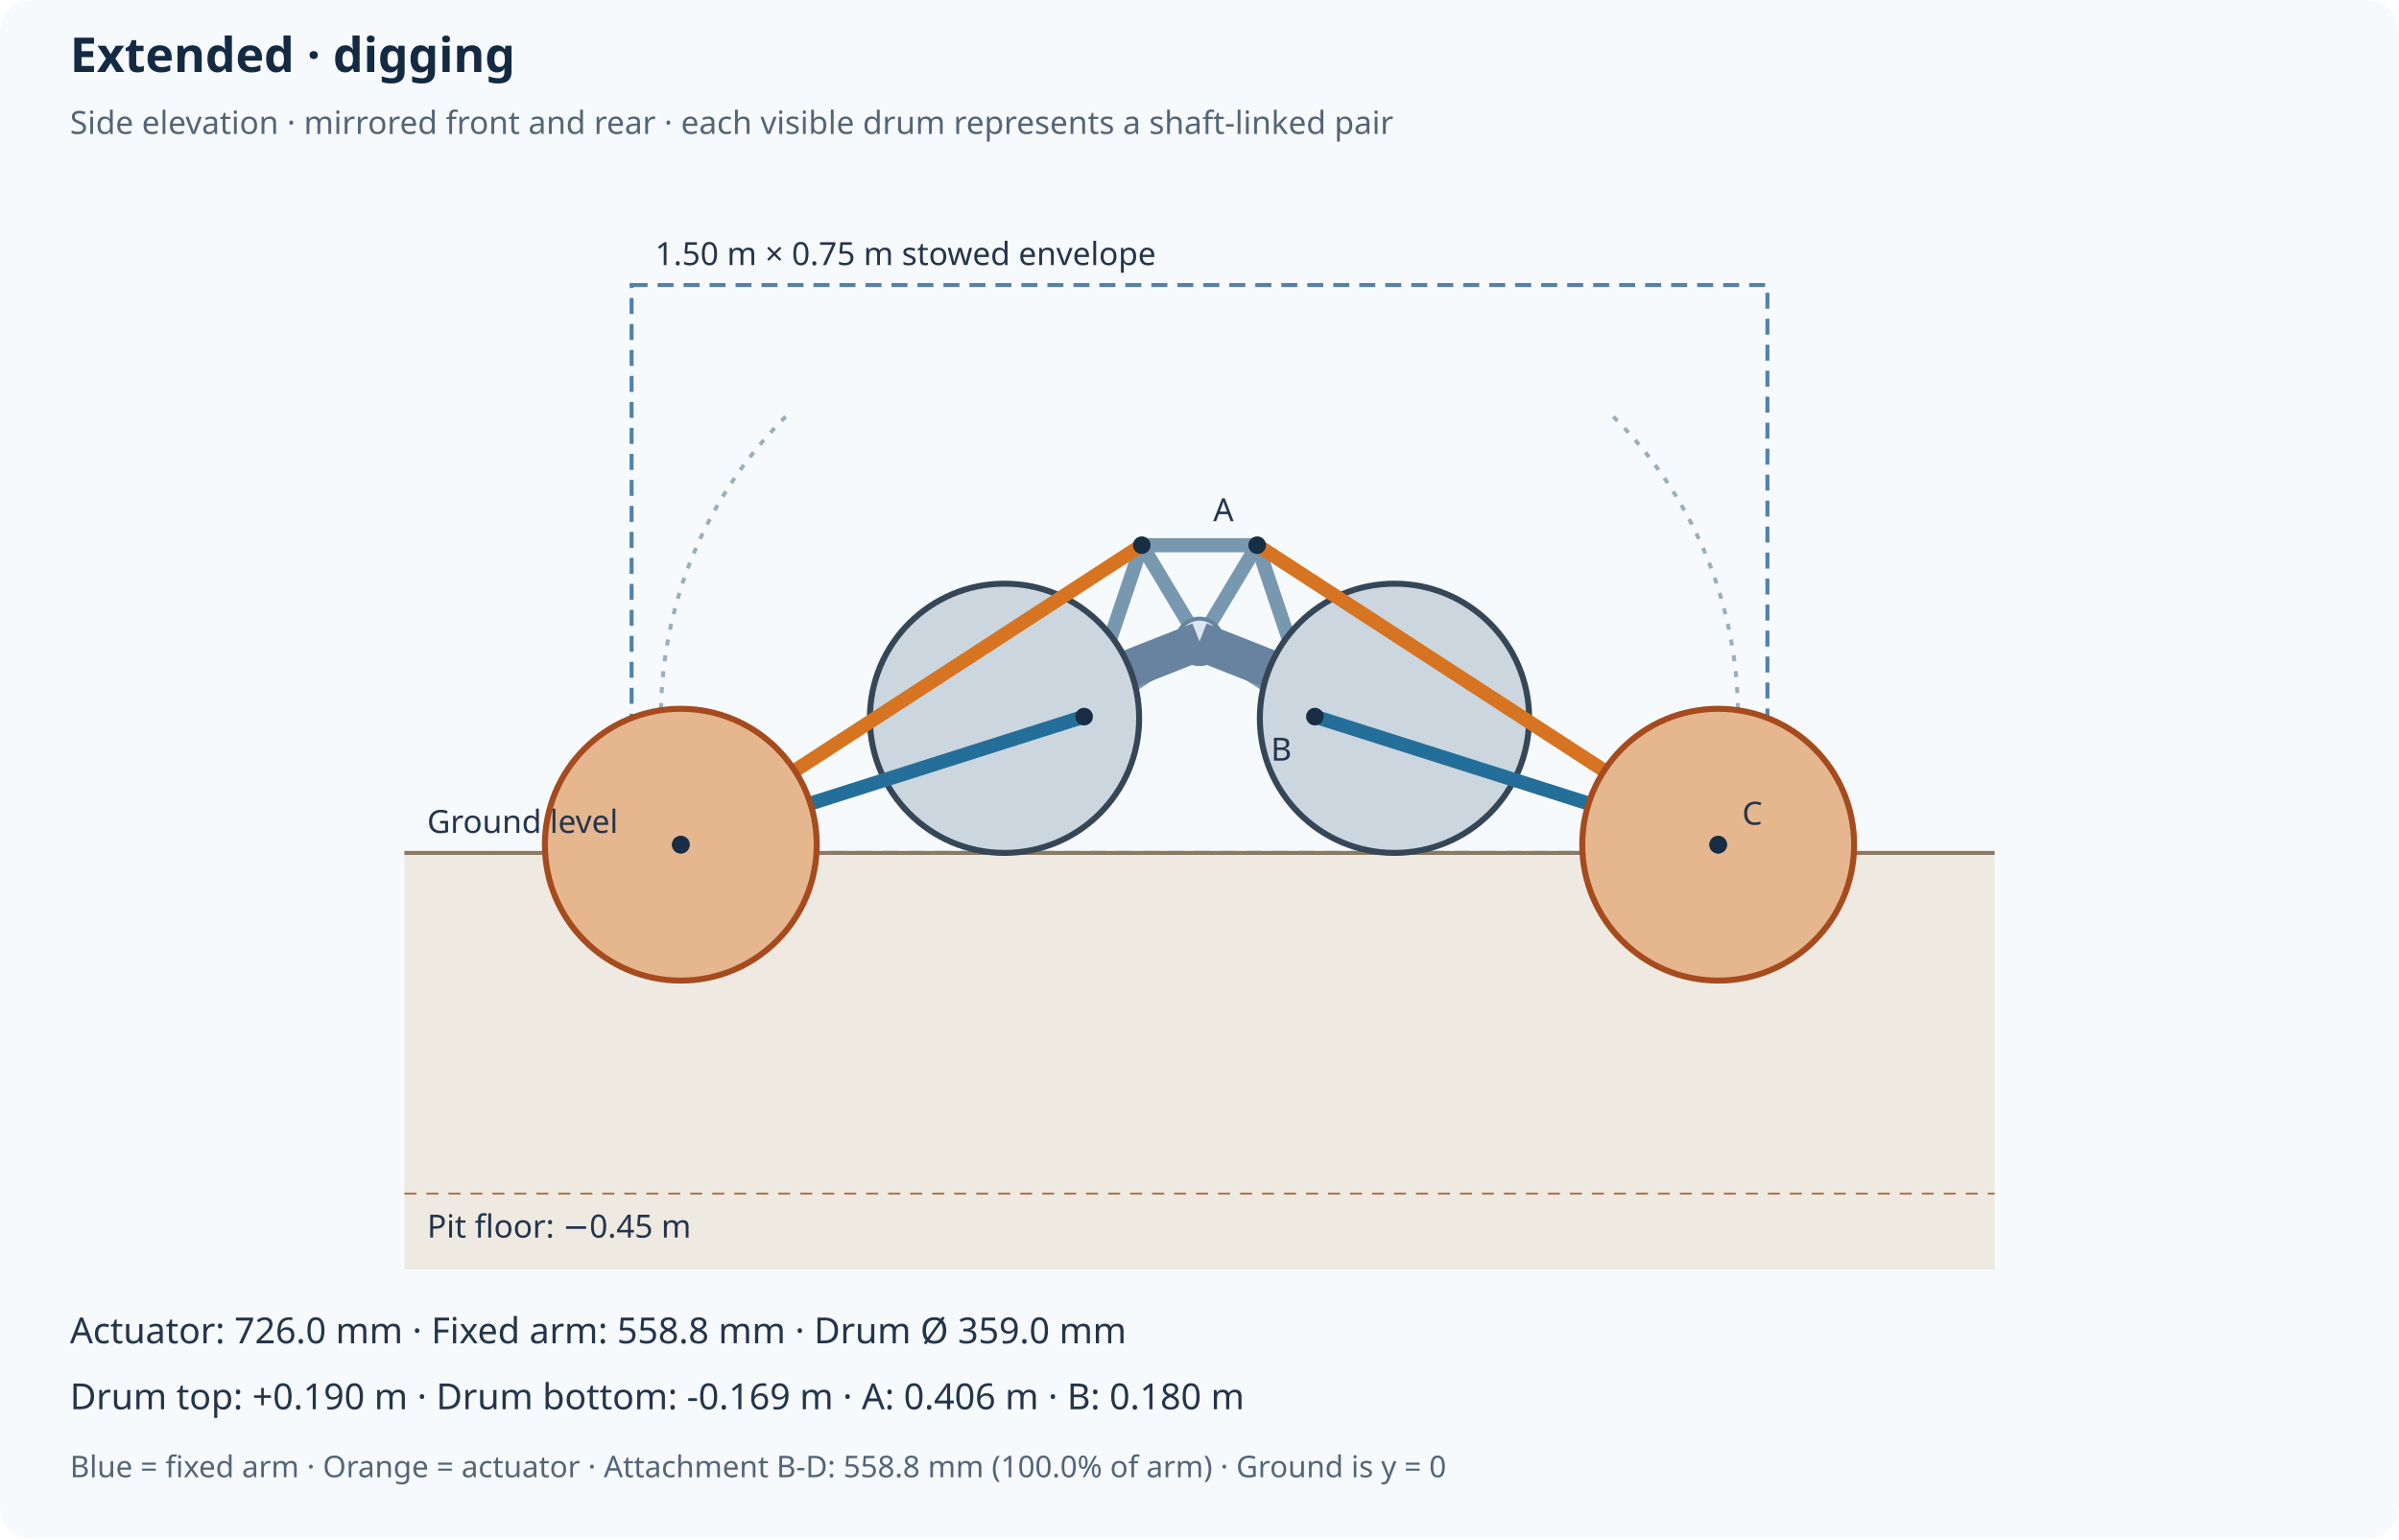
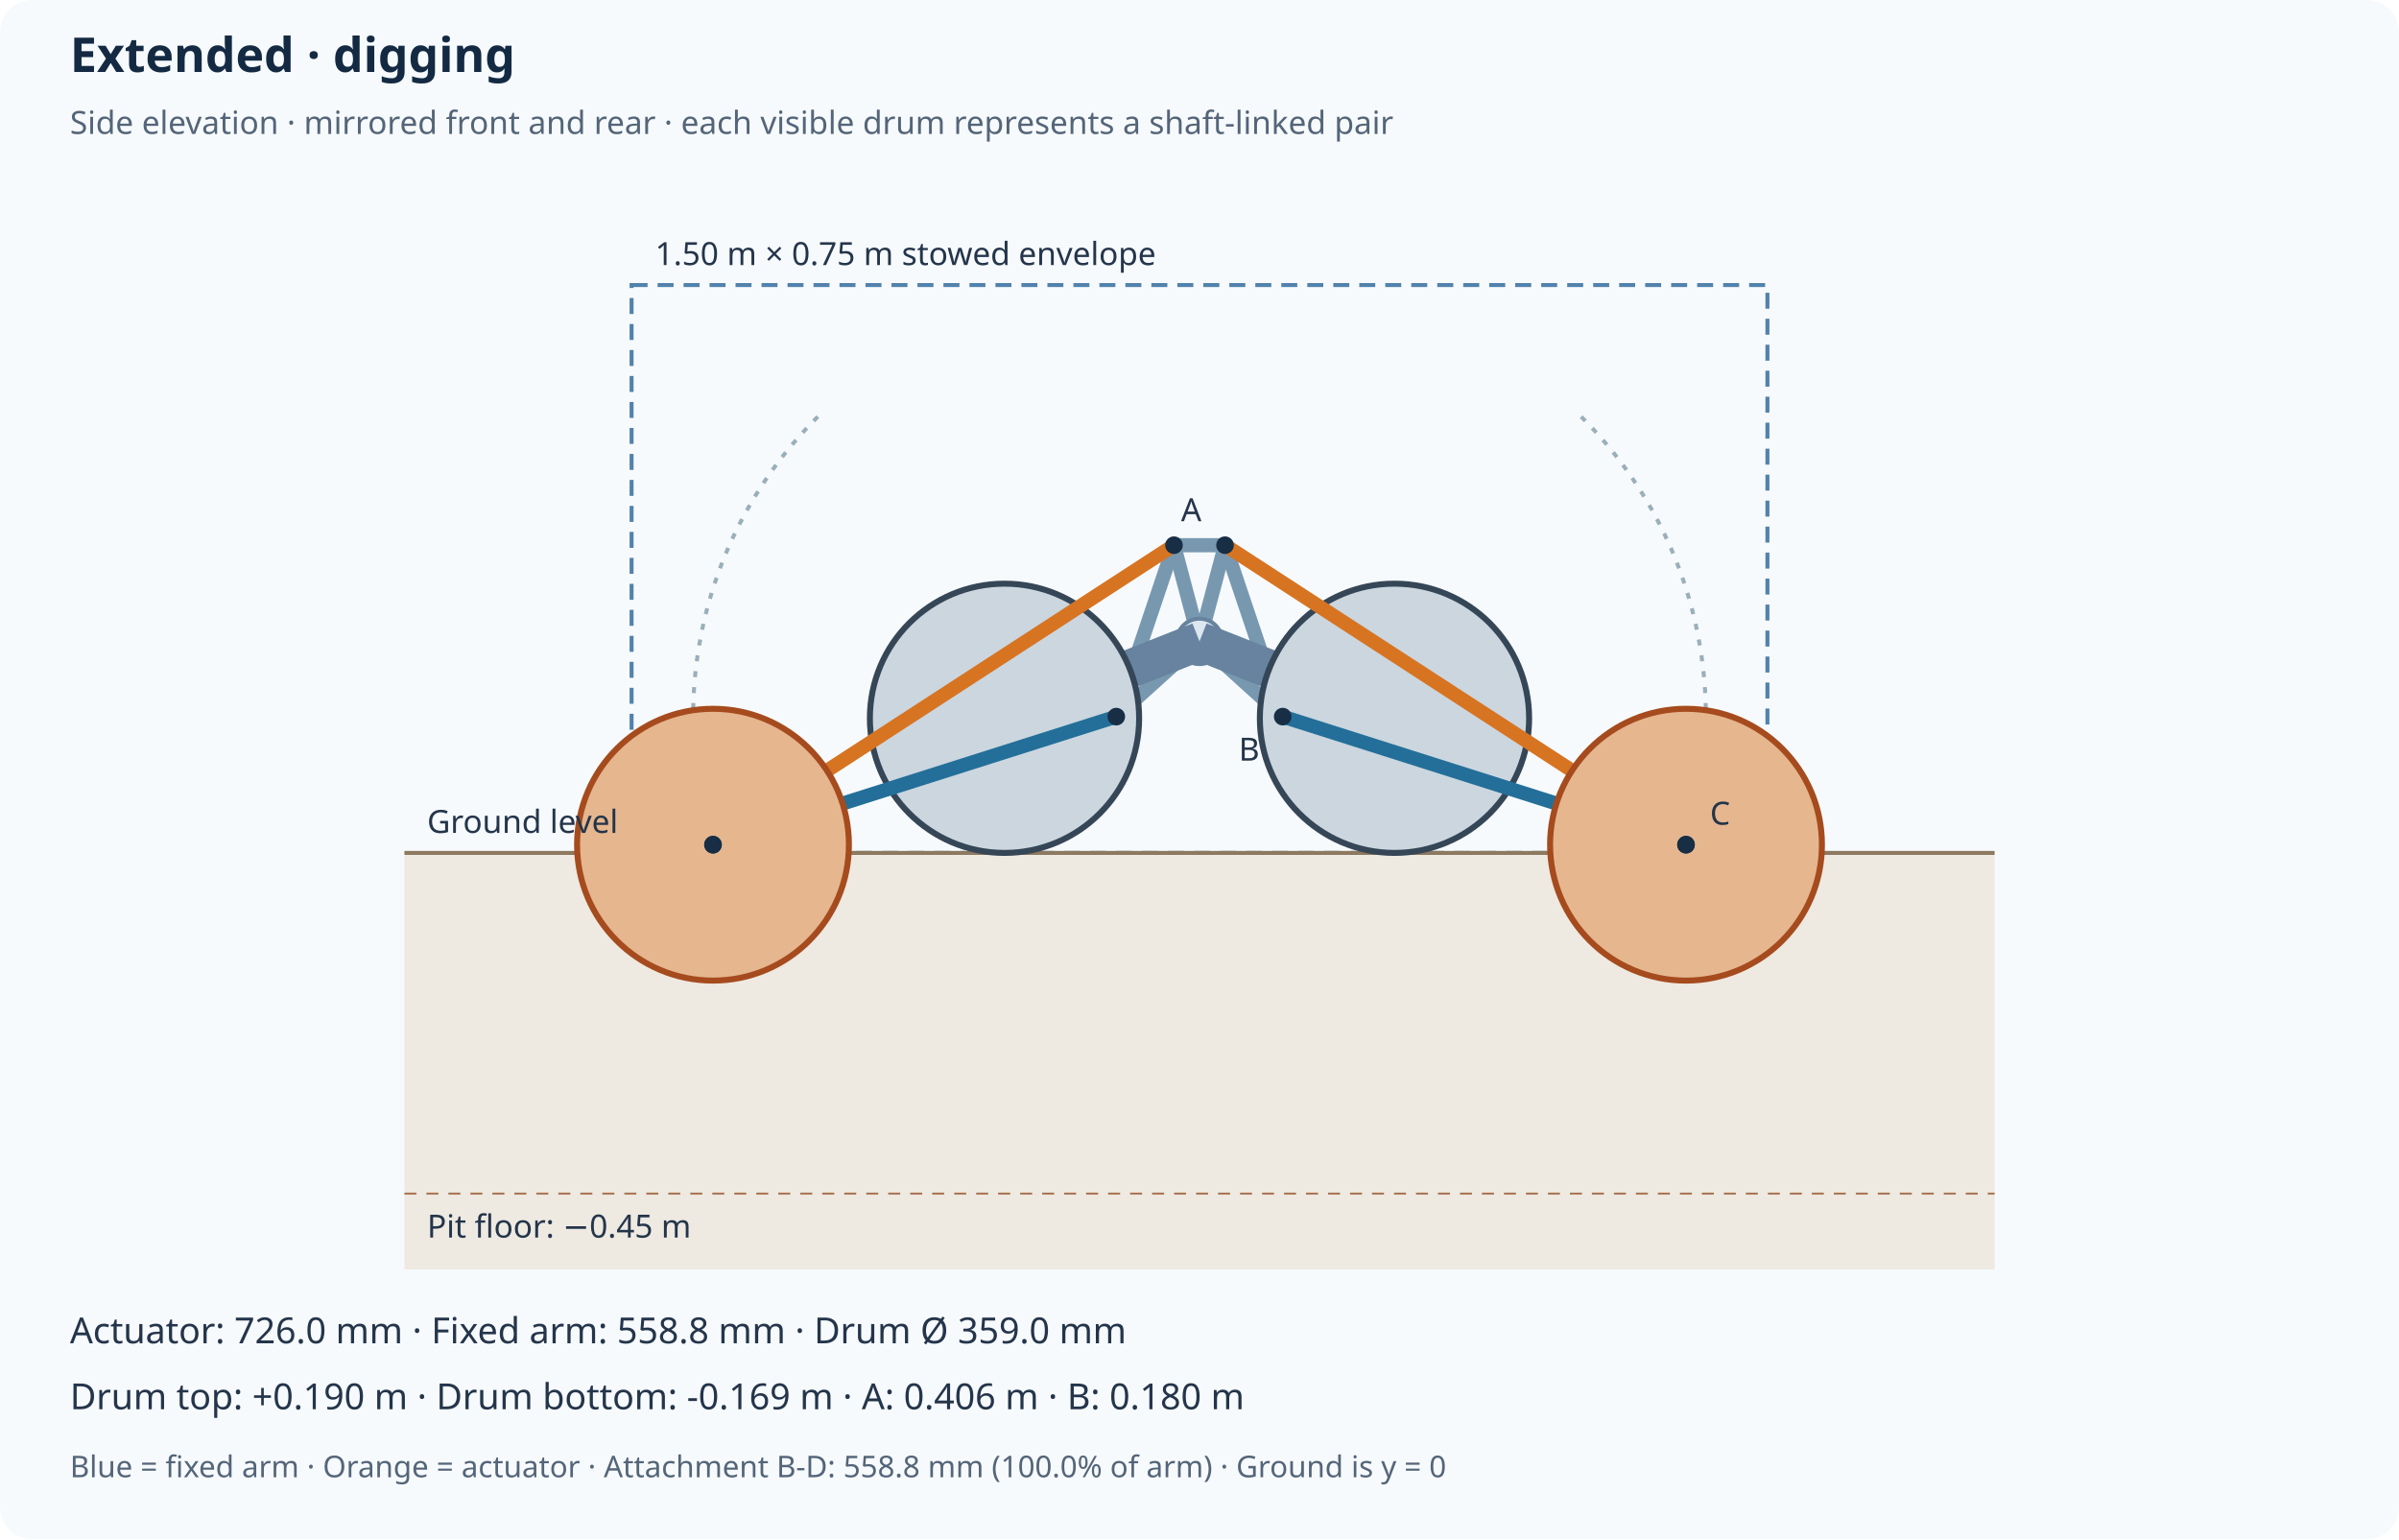
<svg xmlns="http://www.w3.org/2000/svg" viewBox="0 0 1200 770" role="img" aria-label="Extended · digging">
  <rect width="1200" height="770" rx="16" fill="#f7fafc" />
  <text x="35" y="36" font-family="sans-serif" font-size="24" font-weight="700" fill="#142a43">Extended · digging</text>
  <g font-family="sans-serif">
    <text x="35" y="67" font-size="16" fill="#546579">Side elevation · mirrored front and rear · each visible drum represents a shaft-linked pair</text>
    <rect x="202.290" y="426.676" width="795.421" height="208.324" fill="#eee9e1" stroke="none" stroke-width="2" stroke-dasharray="" />
    <rect x="315.921" y="142.597" width="568.158" height="284.079" fill="none" stroke="#5282ac" stroke-width="2" stroke-dasharray="8 5" />
    <line x1="202.290" y1="426.676" x2="997.710" y2="426.676" stroke="#8c7960" stroke-width="2" stroke-dasharray="" />
    <line x1="202.290" y1="597.123" x2="997.710" y2="597.123" stroke="#ac7756" stroke-width="1" stroke-dasharray="6 5" />
-     <line x1="600.000" y1="320.847" x2="628.862" y2="272.743" stroke="#7898b0" stroke-width="7.102" stroke-dasharray="" />
-     <line x1="600.000" y1="320.847" x2="657.725" y2="358.497" stroke="#7898b0" stroke-width="7.102" stroke-dasharray="" />
-     <line x1="600.000" y1="320.847" x2="571.138" y2="272.743" stroke="#7898b0" stroke-width="7.102" stroke-dasharray="" />
-     <line x1="600.000" y1="320.847" x2="542.275" y2="358.497" stroke="#7898b0" stroke-width="7.102" stroke-dasharray="" />
-     <line x1="628.862" y1="272.743" x2="657.725" y2="358.497" stroke="#7898b0" stroke-width="7.102" stroke-dasharray="" />
-     <line x1="571.138" y1="272.743" x2="542.275" y2="358.497" stroke="#7898b0" stroke-width="7.102" stroke-dasharray="" />
-     <line x1="628.862" y1="272.743" x2="571.138" y2="272.743" stroke="#7898b0" stroke-width="7.102" stroke-dasharray="" />
+     <line x1="600.000" y1="320.847" x2="612.765" y2="272.743" stroke="#7898b0" stroke-width="7.102" stroke-dasharray="" />
+     <line x1="600.000" y1="320.847" x2="641.627" y2="358.497" stroke="#7898b0" stroke-width="7.102" stroke-dasharray="" />
+     <line x1="600.000" y1="320.847" x2="587.235" y2="272.743" stroke="#7898b0" stroke-width="7.102" stroke-dasharray="" />
+     <line x1="600.000" y1="320.847" x2="558.373" y2="358.497" stroke="#7898b0" stroke-width="7.102" stroke-dasharray="" />
+     <line x1="612.765" y1="272.743" x2="641.627" y2="358.497" stroke="#7898b0" stroke-width="7.102" stroke-dasharray="" />
+     <line x1="587.235" y1="272.743" x2="558.373" y2="358.497" stroke="#7898b0" stroke-width="7.102" stroke-dasharray="" />
+     <line x1="612.765" y1="272.743" x2="587.235" y2="272.743" stroke="#7898b0" stroke-width="7.102" stroke-dasharray="" />
    <circle cx="600.000" cy="320.847" r="11.363" stroke="#67839f" fill="#dce7f0" stroke-width="2" />
    <line x1="600.000" y1="320.847" x2="502.466" y2="359.330" stroke="#67839f" stroke-width="19.242" stroke-dasharray="" />
    <line x1="600.000" y1="320.847" x2="697.534" y2="359.330" stroke="#67839f" stroke-width="19.242" stroke-dasharray="" />
    <circle cx="502.466" cy="359.330" r="67.346" stroke="#354657" fill="#cbd6df" stroke-width="3" />
-     <polyline points="393.00,208.44 390.96,210.50 388.95,212.59 386.96,214.70 385.01,216.84 383.09,219.01 381.19,221.20 379.32,223.42 377.49,225.66 375.69,227.93 373.91,230.22 372.17,232.54 370.47,234.88 368.79,237.25 367.14,239.63 365.53,242.04 363.96,244.48 362.41,246.93 360.90,249.40 359.42,251.90 357.98,254.41 356.57,256.94 355.20,259.49 353.86,262.07 352.56,264.66 351.29,267.26 350.06,269.89 348.86,272.53 347.70,275.18 346.58,277.85 345.50,280.54 344.45,283.24 343.44,285.96 342.46,288.69 341.52,291.43 340.62,294.19 339.76,296.96 338.94,299.73 338.15,302.52 337.41,305.32 336.70,308.13 336.03,310.95 335.39,313.78 334.80,316.62 334.25,319.47 333.73,322.32 333.26,325.18 332.82,328.04 332.42,330.91 332.06,333.79 331.75,336.67 331.47,339.56 331.23,342.44 331.03,345.34 330.87,348.23 330.75,351.13 330.66,354.02 330.62,356.92 330.62,359.82 330.66,362.72 330.74,365.61 330.85,368.51 331.01,371.41 331.21,374.30 331.44,377.19 331.72,380.07 332.04,382.95 332.39,385.83 332.78,388.70 333.22,391.57 333.69,394.43 334.20,397.28 334.75,400.12 335.34,402.96 335.97,405.79 336.64,408.61 337.34,411.42 338.09,414.23 338.87,417.02 339.69,419.80 340.55,422.56" fill="none" stroke="#9aafba" stroke-width="2" stroke-dasharray="3 5" />
-     <line x1="542.275" y1="358.497" x2="340.547" y2="422.564" stroke="#246f99" stroke-width="7" stroke-dasharray="" />
-     <line x1="571.138" y1="272.743" x2="340.547" y2="422.564" stroke="#d77422" stroke-width="7" stroke-dasharray="" />
-     <circle cx="340.547" cy="422.564" r="67.990" stroke="#a54b1e" fill="#e6b68e" stroke-width="3" />
-     <circle cx="340.547" cy="422.564" r="3.409" stroke="#172e45" fill="#172e45" stroke-width="2" />
-     <circle cx="340.547" cy="422.564" r="3.409" stroke="#172e45" fill="#172e45" stroke-width="2" />
-     <circle cx="571.138" cy="272.743" r="3.409" stroke="#172e45" fill="#172e45" stroke-width="2" />
-     <circle cx="542.275" cy="358.497" r="3.409" stroke="#172e45" fill="#172e45" stroke-width="2" />
+     <polyline points="409.10,208.44 407.06,210.50 405.05,212.59 403.06,214.70 401.11,216.84 399.18,219.01 397.29,221.20 395.42,223.42 393.59,225.66 391.78,227.93 390.01,230.22 388.27,232.54 386.56,234.88 384.89,237.25 383.24,239.63 381.63,242.04 380.05,244.48 378.51,246.93 377.00,249.40 375.52,251.90 374.08,254.41 372.67,256.94 371.30,259.49 369.96,262.07 368.66,264.66 367.39,267.26 366.16,269.89 364.96,272.53 363.80,275.18 362.68,277.85 361.59,280.54 360.54,283.24 359.53,285.96 358.56,288.69 357.62,291.43 356.72,294.19 355.86,296.96 355.04,299.73 354.25,302.52 353.50,305.32 352.79,308.13 352.12,310.95 351.49,313.78 350.90,316.62 350.35,319.47 349.83,322.32 349.35,325.18 348.92,328.04 348.52,330.91 348.16,333.79 347.84,336.67 347.56,339.56 347.32,342.44 347.12,345.34 346.96,348.23 346.84,351.13 346.76,354.02 346.72,356.92 346.72,359.82 346.76,362.72 346.84,365.61 346.95,368.51 347.11,371.41 347.31,374.30 347.54,377.19 347.82,380.07 348.13,382.95 348.49,385.83 348.88,388.70 349.31,391.57 349.79,394.43 350.30,397.28 350.85,400.12 351.44,402.96 352.07,405.79 352.73,408.61 353.44,411.42 354.18,414.23 354.97,417.02 355.79,419.80 356.64,422.56" fill="none" stroke="#9aafba" stroke-width="2" stroke-dasharray="3 5" />
+     <line x1="558.373" y1="358.497" x2="356.645" y2="422.564" stroke="#246f99" stroke-width="7" stroke-dasharray="" />
+     <line x1="587.235" y1="272.743" x2="356.645" y2="422.564" stroke="#d77422" stroke-width="7" stroke-dasharray="" />
+     <circle cx="356.645" cy="422.564" r="67.990" stroke="#a54b1e" fill="#e6b68e" stroke-width="3" />
+     <circle cx="356.645" cy="422.564" r="3.409" stroke="#172e45" fill="#172e45" stroke-width="2" />
+     <circle cx="356.645" cy="422.564" r="3.409" stroke="#172e45" fill="#172e45" stroke-width="2" />
+     <circle cx="587.235" cy="272.743" r="3.409" stroke="#172e45" fill="#172e45" stroke-width="2" />
+     <circle cx="558.373" cy="358.497" r="3.409" stroke="#172e45" fill="#172e45" stroke-width="2" />
    <circle cx="697.534" cy="359.330" r="67.346" stroke="#354657" fill="#cbd6df" stroke-width="3" />
-     <polyline points="807.00,208.44 809.04,210.50 811.05,212.59 813.04,214.70 814.99,216.84 816.91,219.01 818.81,221.20 820.68,223.42 822.51,225.66 824.31,227.93 826.09,230.22 827.83,232.54 829.53,234.88 831.21,237.25 832.86,239.63 834.47,242.04 836.04,244.48 837.59,246.93 839.10,249.40 840.58,251.90 842.02,254.41 843.43,256.94 844.80,259.49 846.14,262.07 847.44,264.66 848.71,267.26 849.94,269.89 851.14,272.53 852.30,275.18 853.42,277.85 854.50,280.54 855.55,283.24 856.56,285.96 857.54,288.69 858.48,291.43 859.38,294.19 860.24,296.96 861.06,299.73 861.85,302.52 862.59,305.32 863.30,308.13 863.97,310.95 864.61,313.78 865.20,316.62 865.75,319.47 866.27,322.32 866.74,325.18 867.18,328.04 867.58,330.91 867.94,333.79 868.25,336.67 868.53,339.56 868.77,342.44 868.97,345.34 869.13,348.23 869.25,351.13 869.34,354.02 869.38,356.92 869.38,359.82 869.34,362.72 869.26,365.61 869.15,368.51 868.99,371.41 868.79,374.30 868.56,377.19 868.28,380.07 867.96,382.95 867.61,385.83 867.22,388.70 866.78,391.57 866.31,394.43 865.80,397.28 865.25,400.12 864.66,402.96 864.03,405.79 863.36,408.61 862.66,411.42 861.91,414.23 861.13,417.02 860.31,419.80 859.45,422.56" fill="none" stroke="#9aafba" stroke-width="2" stroke-dasharray="3 5" />
-     <line x1="657.725" y1="358.497" x2="859.453" y2="422.564" stroke="#246f99" stroke-width="7" stroke-dasharray="" />
-     <line x1="628.862" y1="272.743" x2="859.453" y2="422.564" stroke="#d77422" stroke-width="7" stroke-dasharray="" />
-     <circle cx="859.453" cy="422.564" r="67.990" stroke="#a54b1e" fill="#e6b68e" stroke-width="3" />
-     <circle cx="859.453" cy="422.564" r="3.409" stroke="#172e45" fill="#172e45" stroke-width="2" />
-     <circle cx="859.453" cy="422.564" r="3.409" stroke="#172e45" fill="#172e45" stroke-width="2" />
-     <circle cx="628.862" cy="272.743" r="3.409" stroke="#172e45" fill="#172e45" stroke-width="2" />
-     <circle cx="657.725" cy="358.497" r="3.409" stroke="#172e45" fill="#172e45" stroke-width="2" />
-     <text x="606.86" y="260.74" font-size="16" fill="#24354b">A</text>
-     <text x="635.72" y="380.50" font-size="16" fill="#24354b">B</text>
-     <text x="871.45" y="412.56" font-size="16" fill="#24354b">C</text>
+     <polyline points="790.90,208.44 792.94,210.50 794.95,212.59 796.94,214.70 798.89,216.84 800.82,219.01 802.71,221.20 804.58,223.42 806.41,225.66 808.22,227.93 809.99,230.22 811.73,232.54 813.44,234.88 815.11,237.25 816.76,239.63 818.37,242.04 819.95,244.48 821.49,246.93 823.00,249.40 824.48,251.90 825.92,254.41 827.33,256.94 828.70,259.49 830.04,262.07 831.34,264.66 832.61,267.26 833.84,269.89 835.04,272.53 836.20,275.18 837.32,277.85 838.41,280.54 839.46,283.24 840.47,285.96 841.44,288.69 842.38,291.43 843.28,294.19 844.14,296.96 844.96,299.73 845.75,302.52 846.50,305.32 847.21,308.13 847.88,310.95 848.51,313.78 849.10,316.62 849.65,319.47 850.17,322.32 850.65,325.18 851.08,328.04 851.48,330.91 851.84,333.79 852.16,336.67 852.44,339.56 852.68,342.44 852.88,345.34 853.04,348.23 853.16,351.13 853.24,354.02 853.28,356.92 853.28,359.82 853.24,362.72 853.16,365.61 853.05,368.51 852.89,371.41 852.69,374.30 852.46,377.19 852.18,380.07 851.87,382.95 851.51,385.83 851.12,388.70 850.69,391.57 850.21,394.43 849.70,397.28 849.15,400.12 848.56,402.96 847.93,405.79 847.27,408.61 846.56,411.42 845.82,414.23 845.03,417.02 844.21,419.80 843.36,422.56" fill="none" stroke="#9aafba" stroke-width="2" stroke-dasharray="3 5" />
+     <line x1="641.627" y1="358.497" x2="843.355" y2="422.564" stroke="#246f99" stroke-width="7" stroke-dasharray="" />
+     <line x1="612.765" y1="272.743" x2="843.355" y2="422.564" stroke="#d77422" stroke-width="7" stroke-dasharray="" />
+     <circle cx="843.355" cy="422.564" r="67.990" stroke="#a54b1e" fill="#e6b68e" stroke-width="3" />
+     <circle cx="843.355" cy="422.564" r="3.409" stroke="#172e45" fill="#172e45" stroke-width="2" />
+     <circle cx="843.355" cy="422.564" r="3.409" stroke="#172e45" fill="#172e45" stroke-width="2" />
+     <circle cx="612.765" cy="272.743" r="3.409" stroke="#172e45" fill="#172e45" stroke-width="2" />
+     <circle cx="641.627" cy="358.497" r="3.409" stroke="#172e45" fill="#172e45" stroke-width="2" />
+     <text x="590.76" y="260.74" font-size="16" fill="#24354b">A</text>
+     <text x="619.63" y="380.50" font-size="16" fill="#24354b">B</text>
+     <text x="855.36" y="412.56" font-size="16" fill="#24354b">C</text>
    <text x="327.71" y="132.60" font-size="16" fill="#24354b">1.50 m × 0.75 m stowed envelope</text>
    <text x="213.65" y="416.68" font-size="16" fill="#24354b">Ground level</text>
    <text x="213.65" y="619.12" font-size="16" fill="#24354b">Pit floor: −0.45 m</text>
    <text x="35" y="672" font-size="18" fill="#24354b">Actuator: 726.0 mm · Fixed arm: 558.8 mm · Drum Ø 359.0 mm</text>
    <text x="35" y="705" font-size="18" fill="#24354b">Drum top: +0.190 m · Drum bottom: -0.169 m · A: 0.406 m · B: 0.180 m</text>
    <text x="35" y="739" font-size="15" fill="#546579">Blue = fixed arm · Orange = actuator · Attachment B-D: 558.8 mm (100.0% of arm) · Ground is y = 0</text>
  </g>
</svg>
